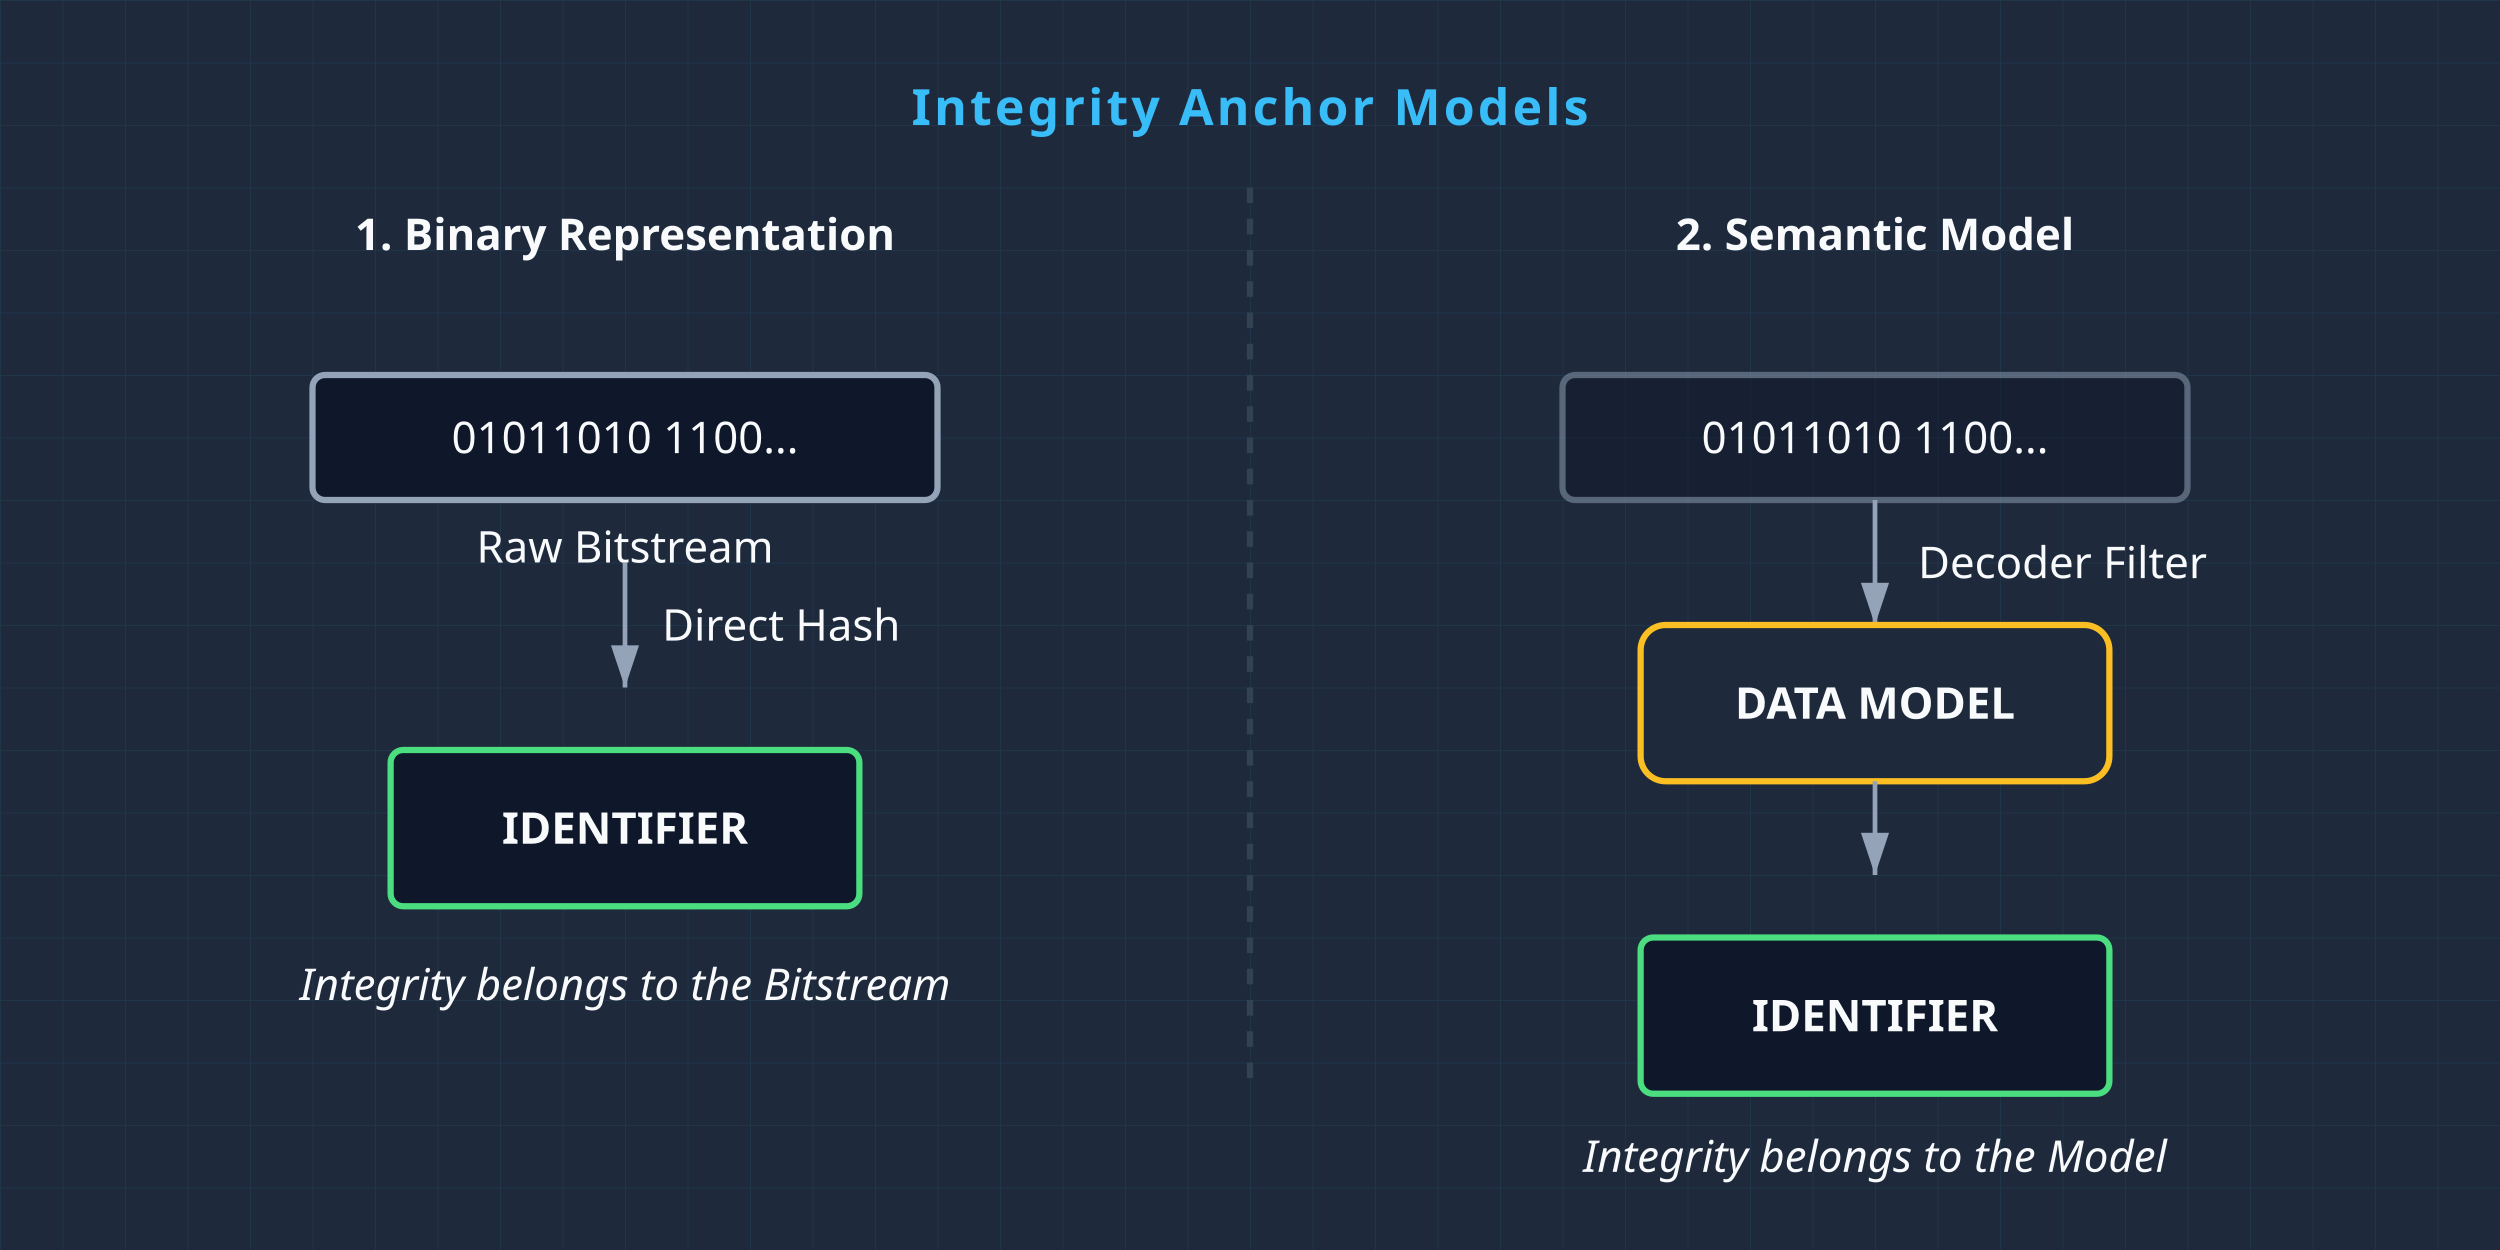
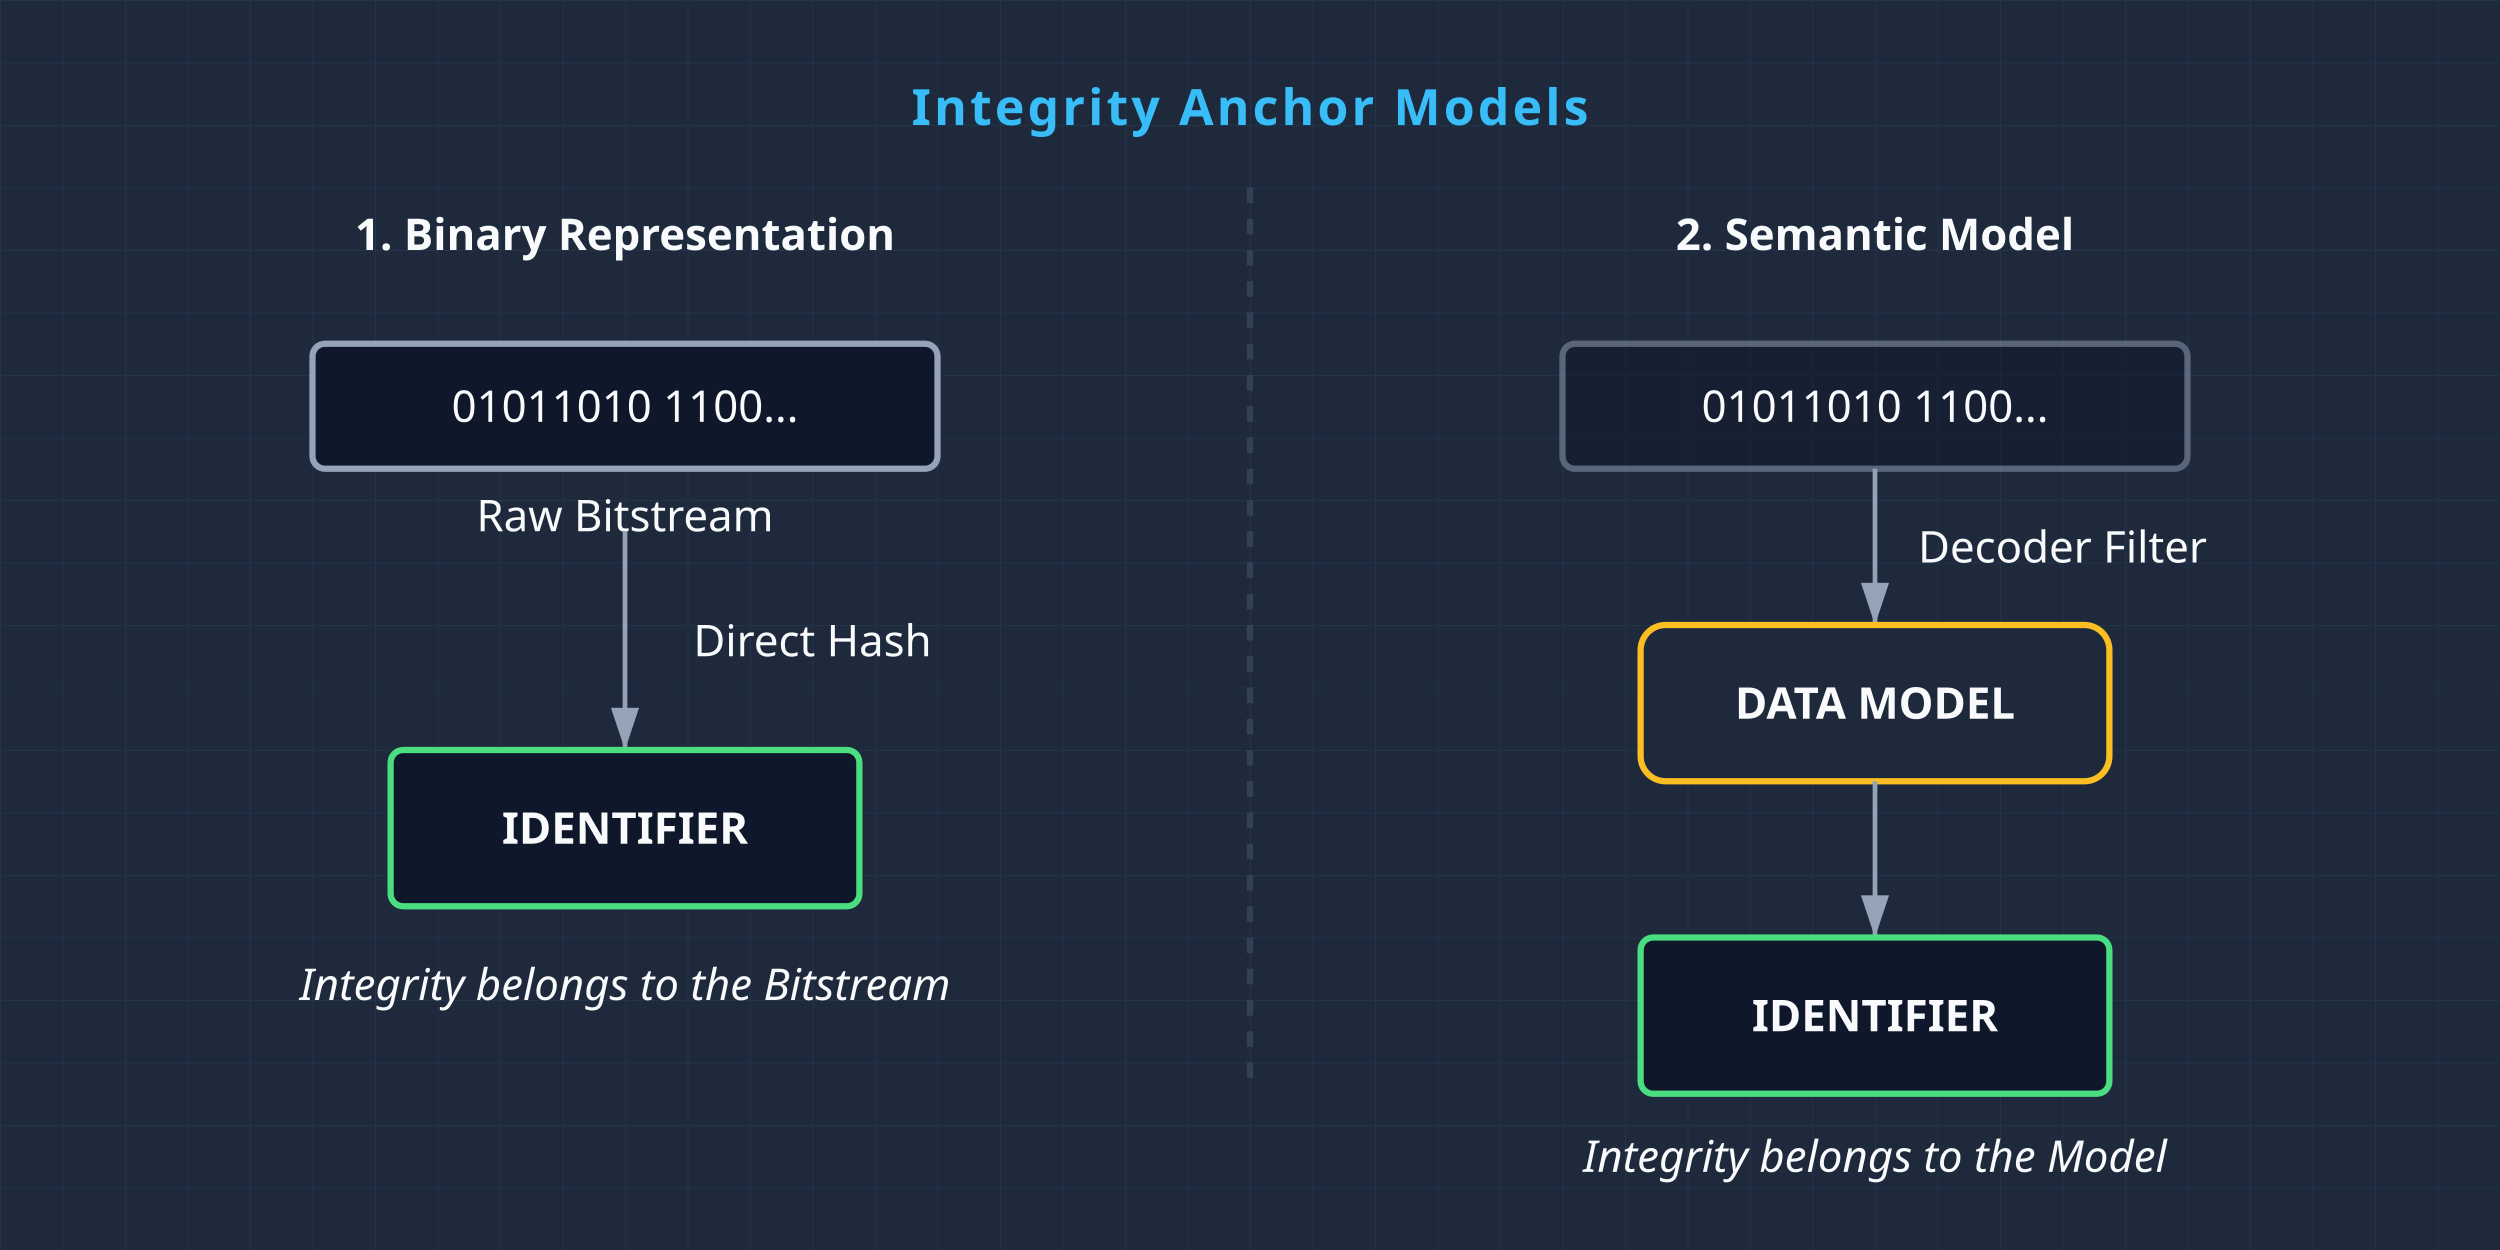
<svg xmlns="http://www.w3.org/2000/svg" viewBox="0 0 800 400" preserveAspectRatio="xMidYMid meet">
  <defs>
    <pattern id="grid" width="20" height="20" patternUnits="userSpaceOnUse">
      <path d="M 20 0 L 0 0 0 20" fill="none" stroke="#38bdf8" stroke-width="0.5" opacity="0.1" />
    </pattern>
    <style>
      .label { font-family: system-ui, sans-serif; font-size: 14px; fill: #f8fafc; text-anchor: middle; }
      .title { font-family: system-ui, sans-serif; font-size: 16px; font-weight: bold; fill: #38bdf8; text-anchor: middle; text-transform: uppercase; letter-spacing: 1px; }
      .box { fill: #0f172a; stroke: #94a3b8; stroke-width: 2; rx: 4; }
      .anchor { fill: #1e293b; stroke: #fbbf24; stroke-width: 2; rx: 8; }
      .hash { fill: #0f172a; stroke: #4ade80; stroke-width: 2; rx: 4; }
-       .line { stroke: #94a3b8; stroke-width: 1.5; marker-end: url(#arrow-gray); fill: none; }
+       .arrow { stroke: #94a3b8; stroke-width: 1.5; marker-end: url(#arrow-gray); fill: none; }
    </style>
    <marker id="arrow-gray" markerWidth="10" markerHeight="10" refX="9" refY="3" orient="auto" markerUnits="strokeWidth">
      <path d="M0,0 L0,6 L9,3 z" fill="#94a3b8" />
    </marker>
  </defs>
  <rect width="800" height="400" fill="#1e293b" />
  <rect width="800" height="400" fill="url(#grid)" />
  <text x="400" y="40" class="title">Integrity Anchor Models</text>
  <text x="200" y="80" class="label" font-weight="bold">1. Binary Representation</text>
-   <g transform="translate(100, 120)">
+   <g transform="translate(100, 110)">
    <rect x="0" y="0" width="200" height="40" class="box" />
    <text x="100" y="25" class="label" font-family="monospace">01011010 1100...</text>
    <text x="100" y="60" class="label" font-size="10">Raw Bitstream</text>
  </g>
-   <path d="M200,180 L200,220" class="line" />
-   <text x="250" y="205" class="label" fill="#94a3b8" font-size="11">Direct Hash</text>
+   <path d="M200,170 L200,240" class="arrow" />
+   <text x="260" y="210" class="label" fill="#94a3b8" font-size="11">Direct Hash</text>
  <g transform="translate(125, 240)">
    <rect x="0" y="0" width="150" height="50" class="hash" />
    <text x="75" y="30" class="label" fill="#4ade80" font-weight="bold">IDENTIFIER</text>
  </g>
  <text x="200" y="320" class="label" font-size="11" font-style="italic">Integrity belongs to the Bitstream</text>
  <line x1="400" y1="60" x2="400" y2="350" stroke="#334155" stroke-width="2" stroke-dasharray="5,5" />
  <text x="600" y="80" class="label" font-weight="bold">2. Semantic Model</text>
-   <g transform="translate(500, 120)">
+   <g transform="translate(500, 110)">
    <rect x="0" y="0" width="200" height="40" class="box" opacity="0.5" />
    <text x="100" y="25" class="label" font-family="monospace">01011010 1100...</text>
  </g>
-   <path d="M600,160 L600,200" class="line" />
-   <text x="660" y="185" class="label" fill="#fbbf24" font-size="11">Decoder Filter</text>
+   <path d="M600,150 L600,200" class="arrow" />
+   <text x="660" y="180" class="label" fill="#fbbf24" font-size="11">Decoder Filter</text>
  <g transform="translate(525, 200)">
    <rect x="0" y="0" width="150" height="50" class="anchor" />
    <text x="75" y="30" class="label" font-weight="bold">DATA MODEL</text>
  </g>
-   <path d="M600,250 L600,280" class="line" />
+   <path d="M600,250 L600,300" class="arrow" />
  <g transform="translate(525, 300)">
    <rect x="0" y="0" width="150" height="50" class="hash" />
    <text x="75" y="30" class="label" fill="#4ade80" font-weight="bold">IDENTIFIER</text>
  </g>
  <text x="600" y="375" class="label" font-size="11" font-style="italic">Integrity belongs to the Model</text>
</svg>
